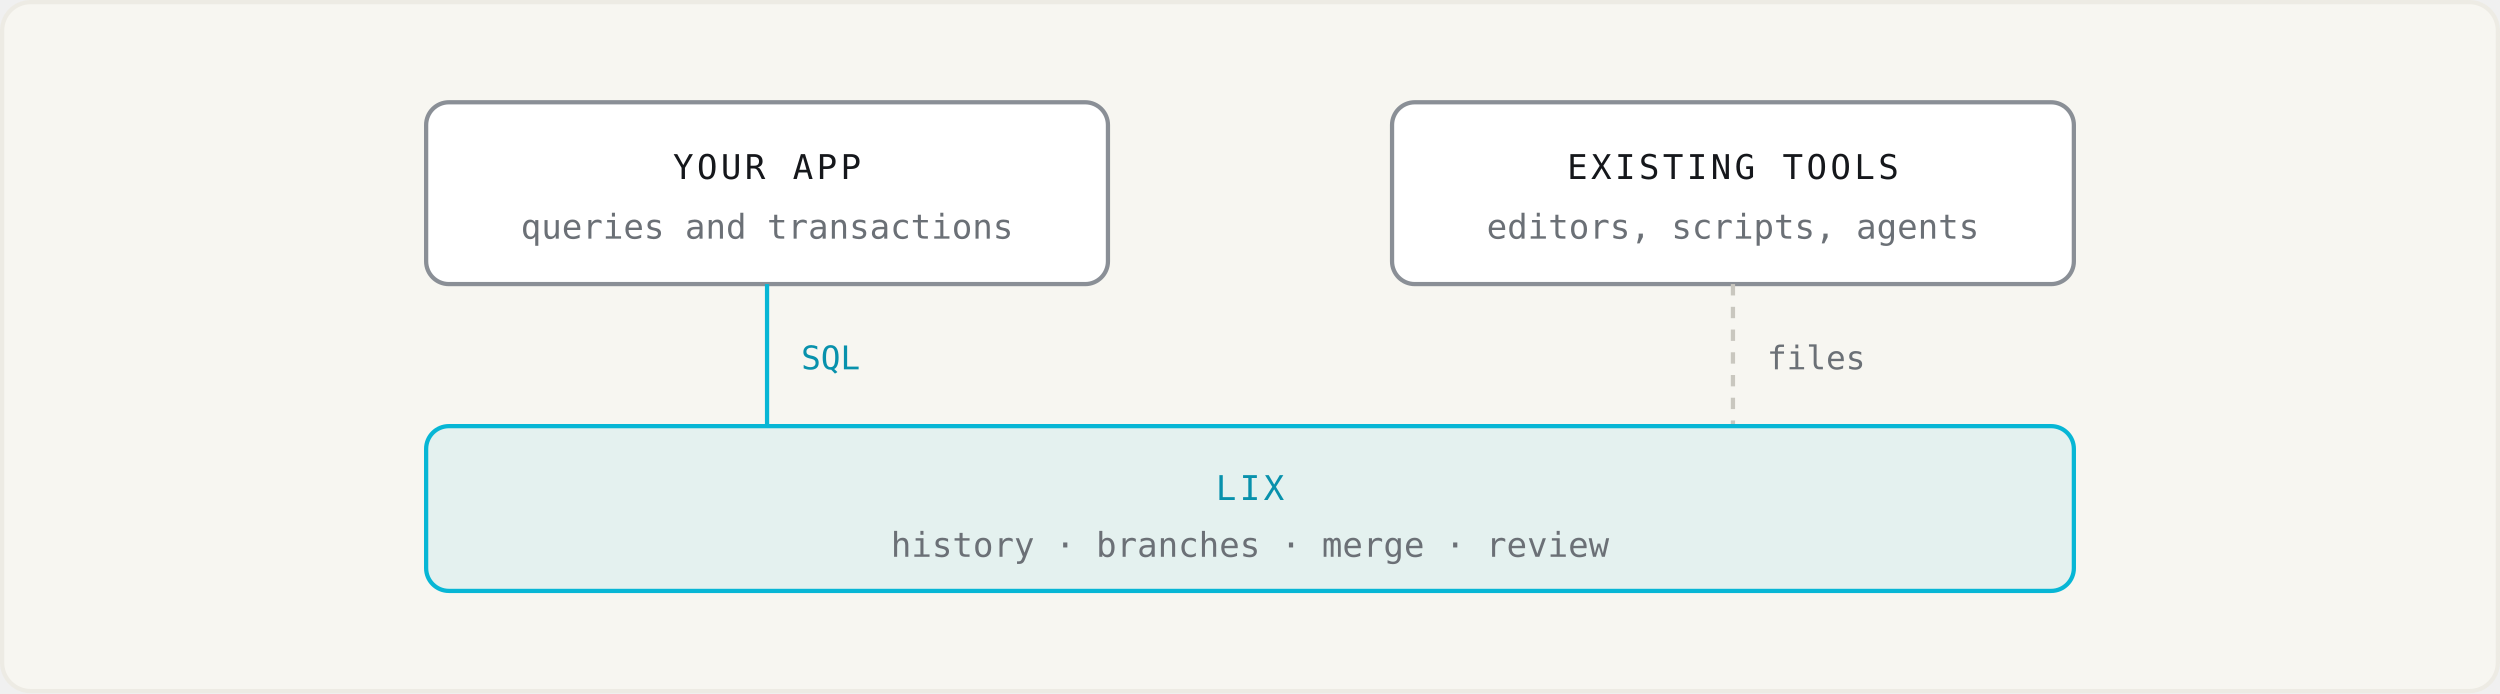
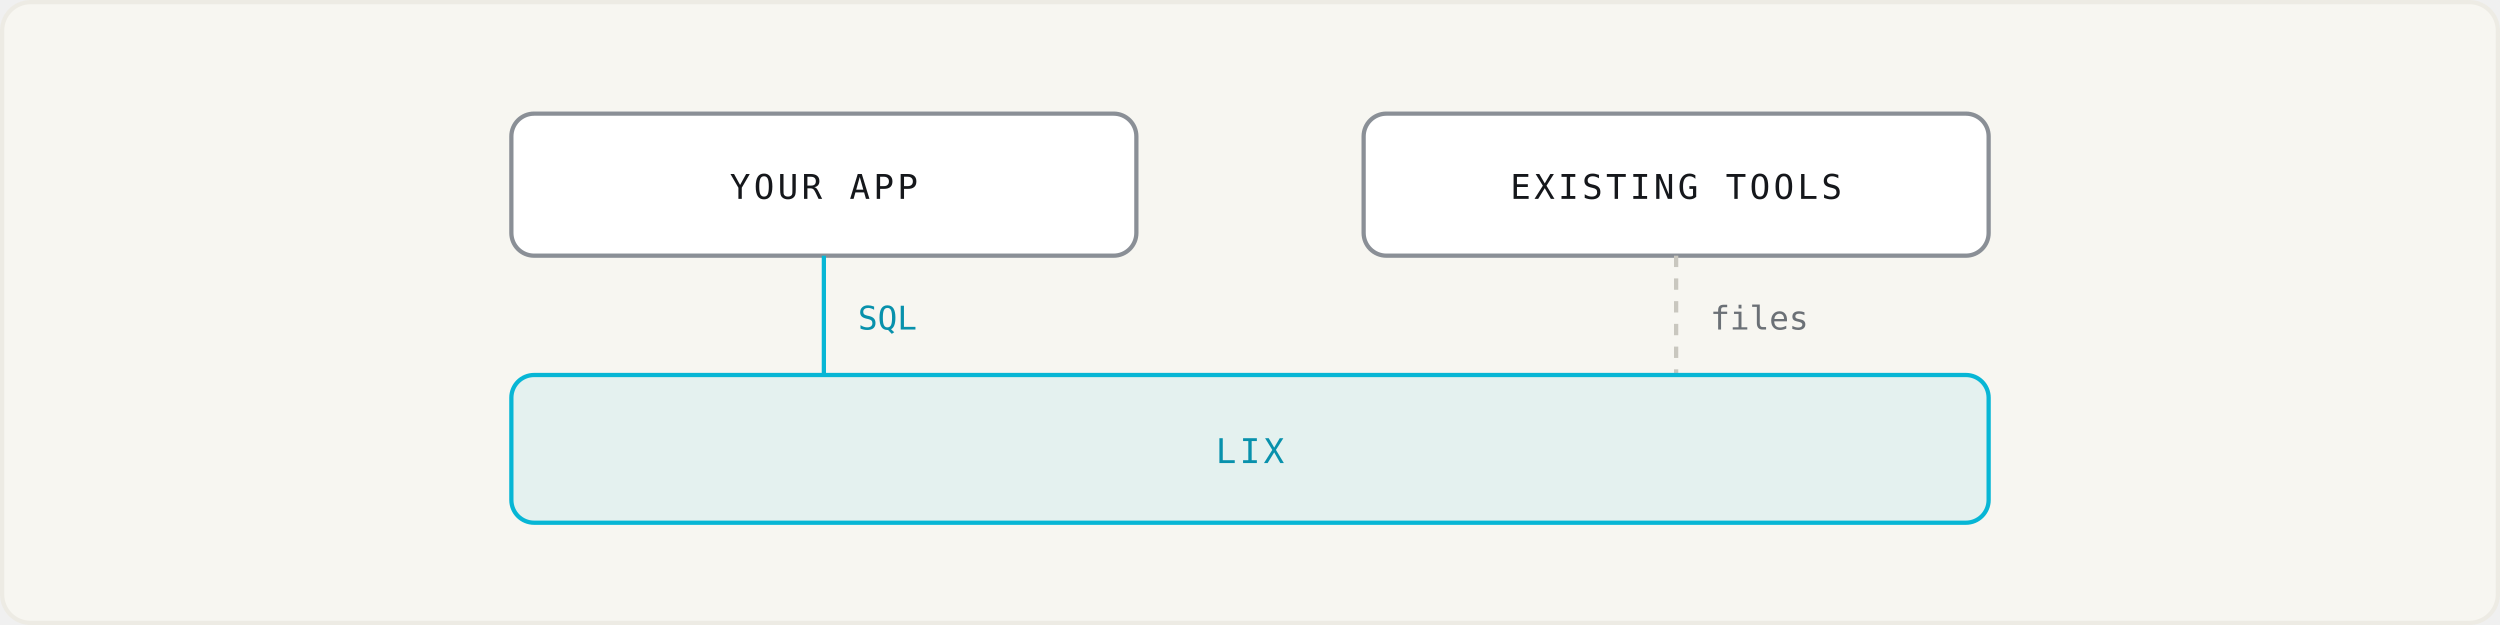
- <svg xmlns="http://www.w3.org/2000/svg" viewBox="0 0 880 244" role="img" aria-label="Your app uses SQL and existing tools use files; both work on the same Lix repository" font-family="ui-monospace, 'SF Mono', SFMono-Regular, Menlo, Consolas, monospace">
-   <rect x="0.75" y="0.75" width="878.5" height="242.5" rx="10" fill="#F7F6F1" stroke="#EDEBE4" stroke-width="1.5" />
-   <rect x="150" y="36" width="240" height="64" rx="8" fill="#FFFFFF" stroke="#8A8F96" stroke-width="1.5" />
-   <text x="270" y="63" font-size="12" letter-spacing="1.2" fill="#15171B" text-anchor="middle">YOUR APP</text>
-   <text x="270" y="84" font-size="12" fill="#6B7076" text-anchor="middle">queries and transactions</text>
-   <rect x="490" y="36" width="240" height="64" rx="8" fill="#FFFFFF" stroke="#8A8F96" stroke-width="1.5" />
-   <text x="610" y="63" font-size="12" letter-spacing="1.2" fill="#15171B" text-anchor="middle">EXISTING TOOLS</text>
-   <text x="610" y="84" font-size="12" fill="#6B7076" text-anchor="middle">editors, scripts, agents</text>
-   <line x1="270" y1="100" x2="270" y2="150" stroke="#07B6D5" stroke-width="1.5" />
-   <text x="282" y="130" font-size="11.5" fill="#0891AC">SQL</text>
-   <line x1="610" y1="100" x2="610" y2="150" stroke="#C9C7BF" stroke-width="1.5" stroke-dasharray="4 4" />
-   <text x="622" y="130" font-size="11.5" fill="#6B7076">files</text>
-   <rect x="150" y="150" width="580" height="58" rx="8" fill="rgba(7,182,213,0.08)" stroke="#07B6D5" stroke-width="1.5" />
-   <text x="440" y="176" font-size="12" letter-spacing="1.2" fill="#0891AC" text-anchor="middle">LIX</text>
-   <text x="440" y="196" font-size="12" fill="#6B7076" text-anchor="middle">history · branches · merge · review</text>
+ <svg xmlns="http://www.w3.org/2000/svg" viewBox="0 0 880 220" role="img" aria-label="Your app uses SQL and existing tools use files; both work on the same Lix repository" font-family="ui-monospace, 'SF Mono', SFMono-Regular, Menlo, Consolas, monospace">
+   <rect x="0.75" y="0.75" width="878.5" height="218.5" rx="10" fill="#F7F6F1" stroke="#EDEBE4" stroke-width="1.5" />
+   <rect x="180" y="40" width="220" height="50" rx="8" fill="#FFFFFF" stroke="#8A8F96" stroke-width="1.5" />
+   <text x="290" y="70" font-size="12" letter-spacing="1.2" fill="#15171B" text-anchor="middle">YOUR APP</text>
+   <rect x="480" y="40" width="220" height="50" rx="8" fill="#FFFFFF" stroke="#8A8F96" stroke-width="1.5" />
+   <text x="590" y="70" font-size="12" letter-spacing="1.2" fill="#15171B" text-anchor="middle">EXISTING TOOLS</text>
+   <line x1="290" y1="90" x2="290" y2="132" stroke="#07B6D5" stroke-width="1.5" />
+   <text x="302" y="116" font-size="11.5" fill="#0891AC">SQL</text>
+   <line x1="590" y1="90" x2="590" y2="132" stroke="#C9C7BF" stroke-width="1.5" stroke-dasharray="4 4" />
+   <text x="602" y="116" font-size="11.5" fill="#6B7076">files</text>
+   <rect x="180" y="132" width="520" height="52" rx="8" fill="rgba(7,182,213,0.08)" stroke="#07B6D5" stroke-width="1.5" />
+   <text x="440" y="163" font-size="12" letter-spacing="1.2" fill="#0891AC" text-anchor="middle">LIX</text>
</svg>
